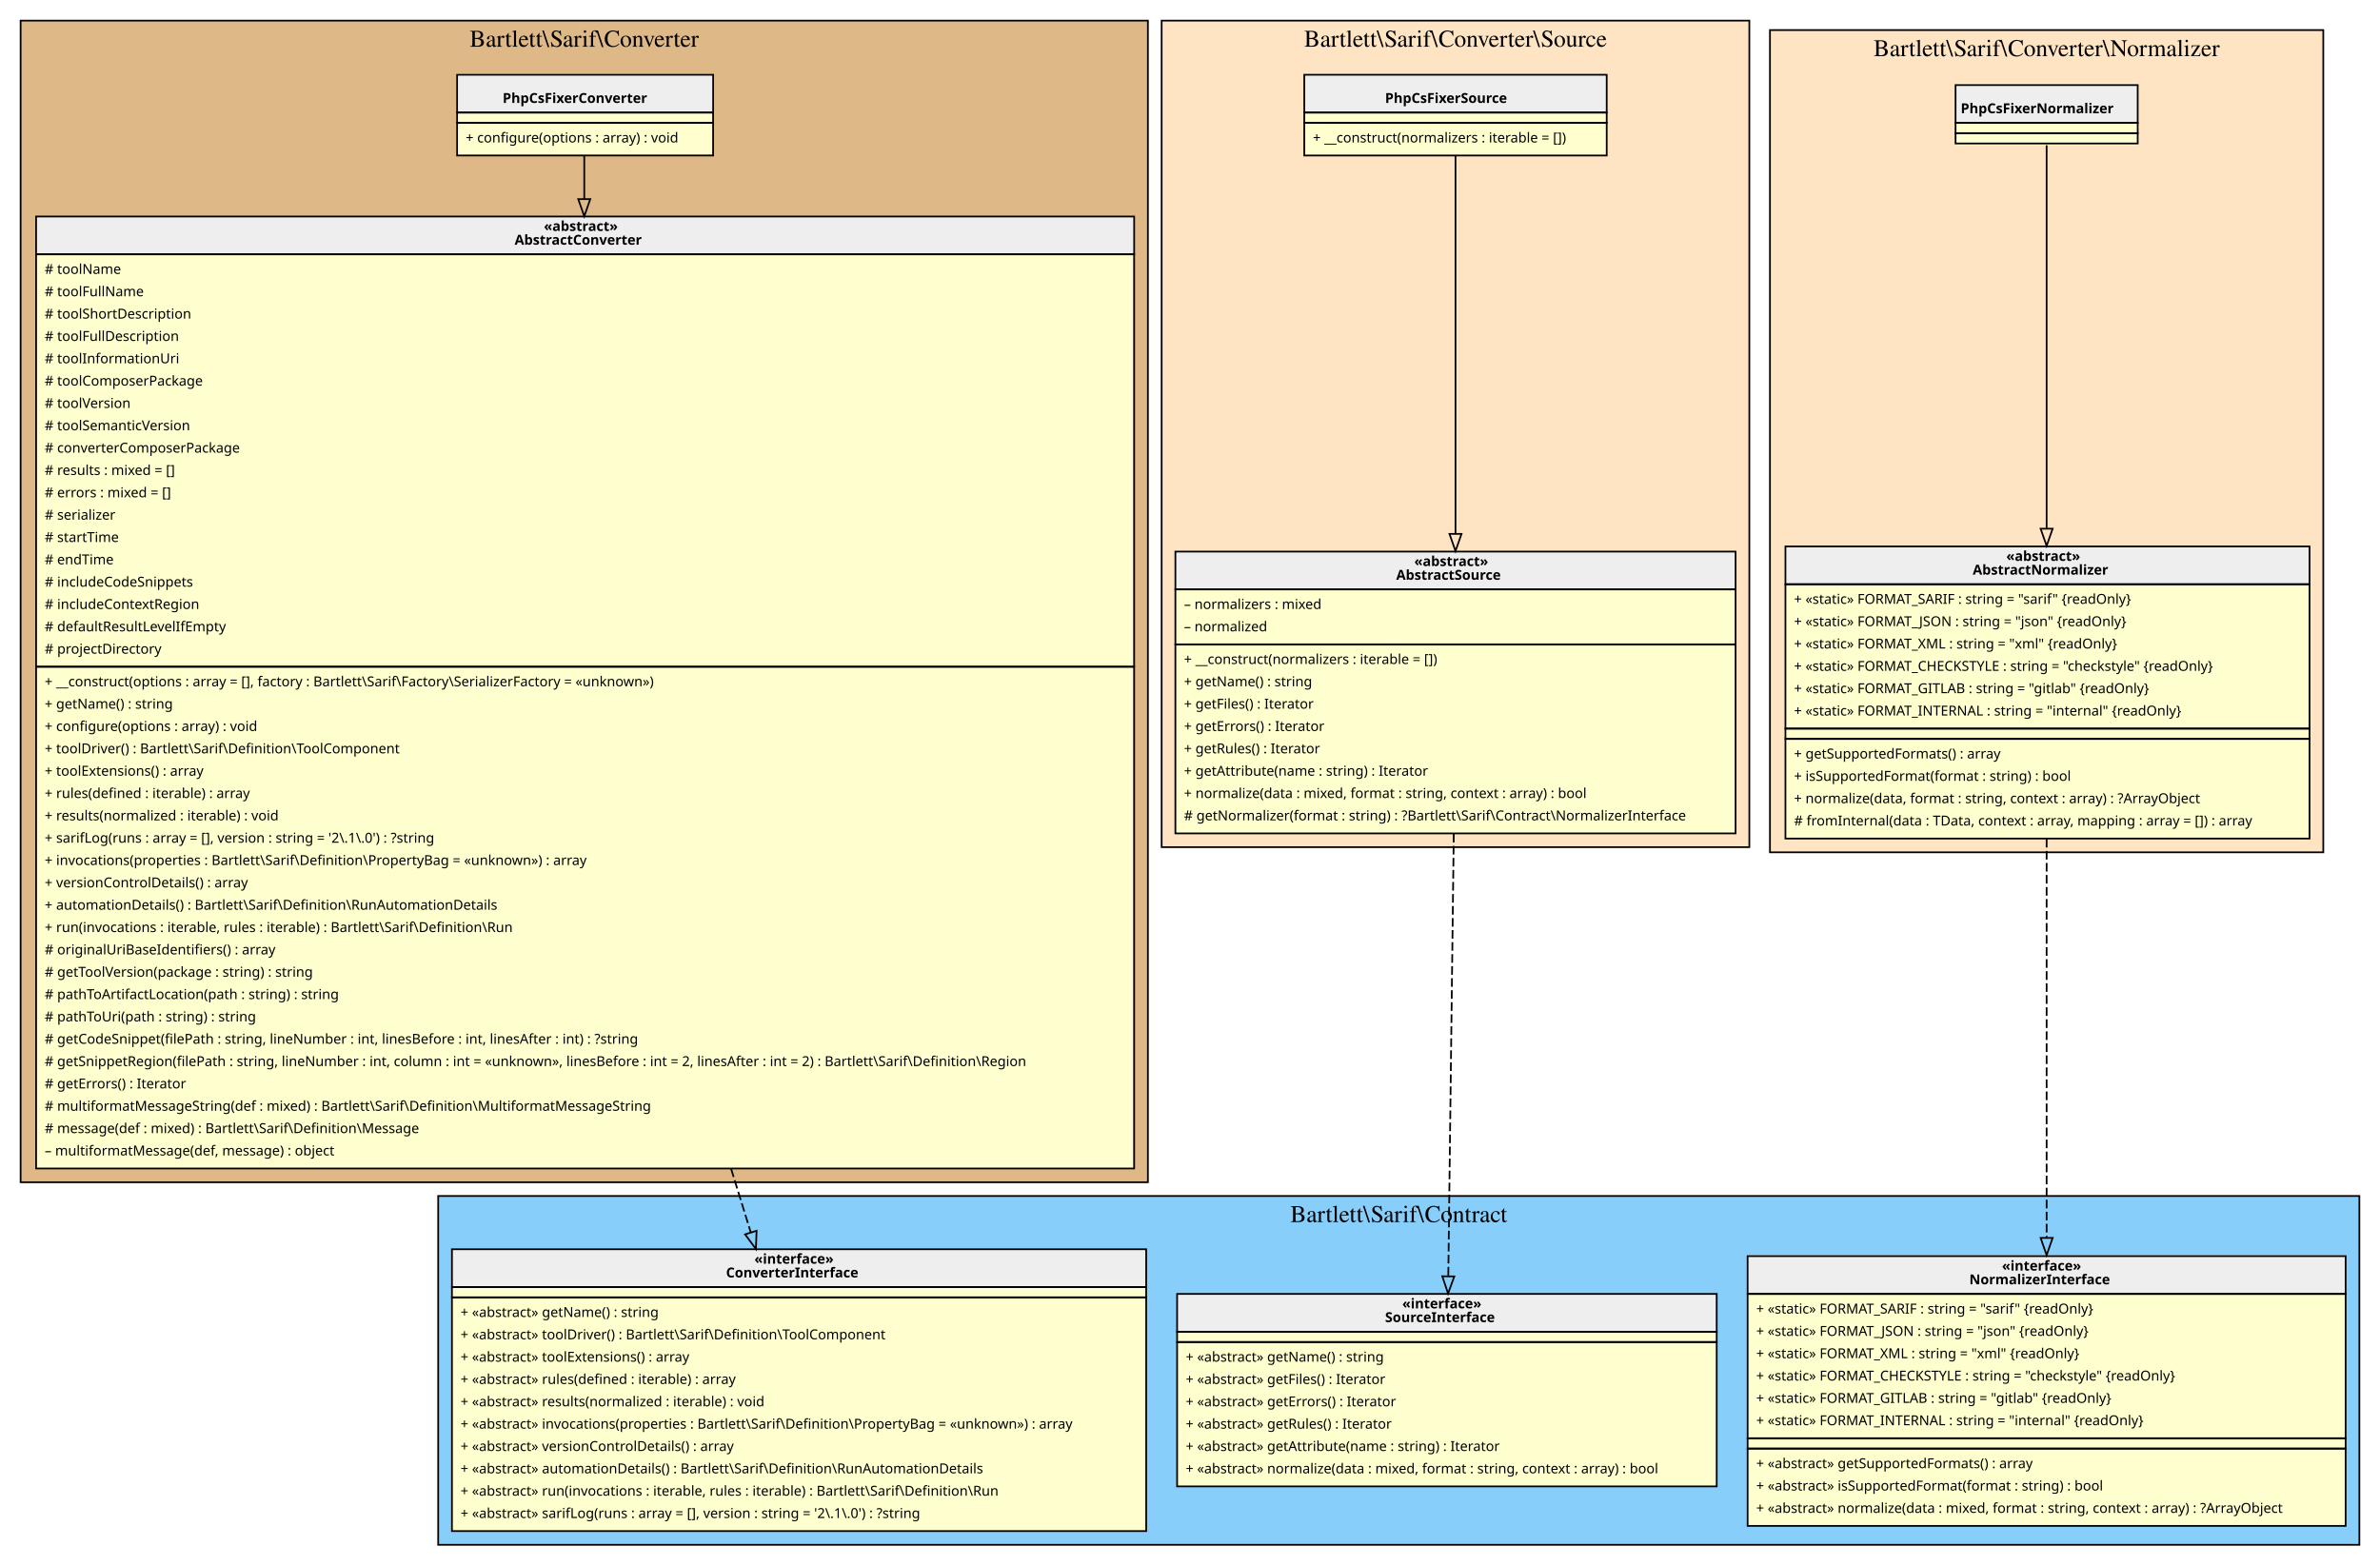
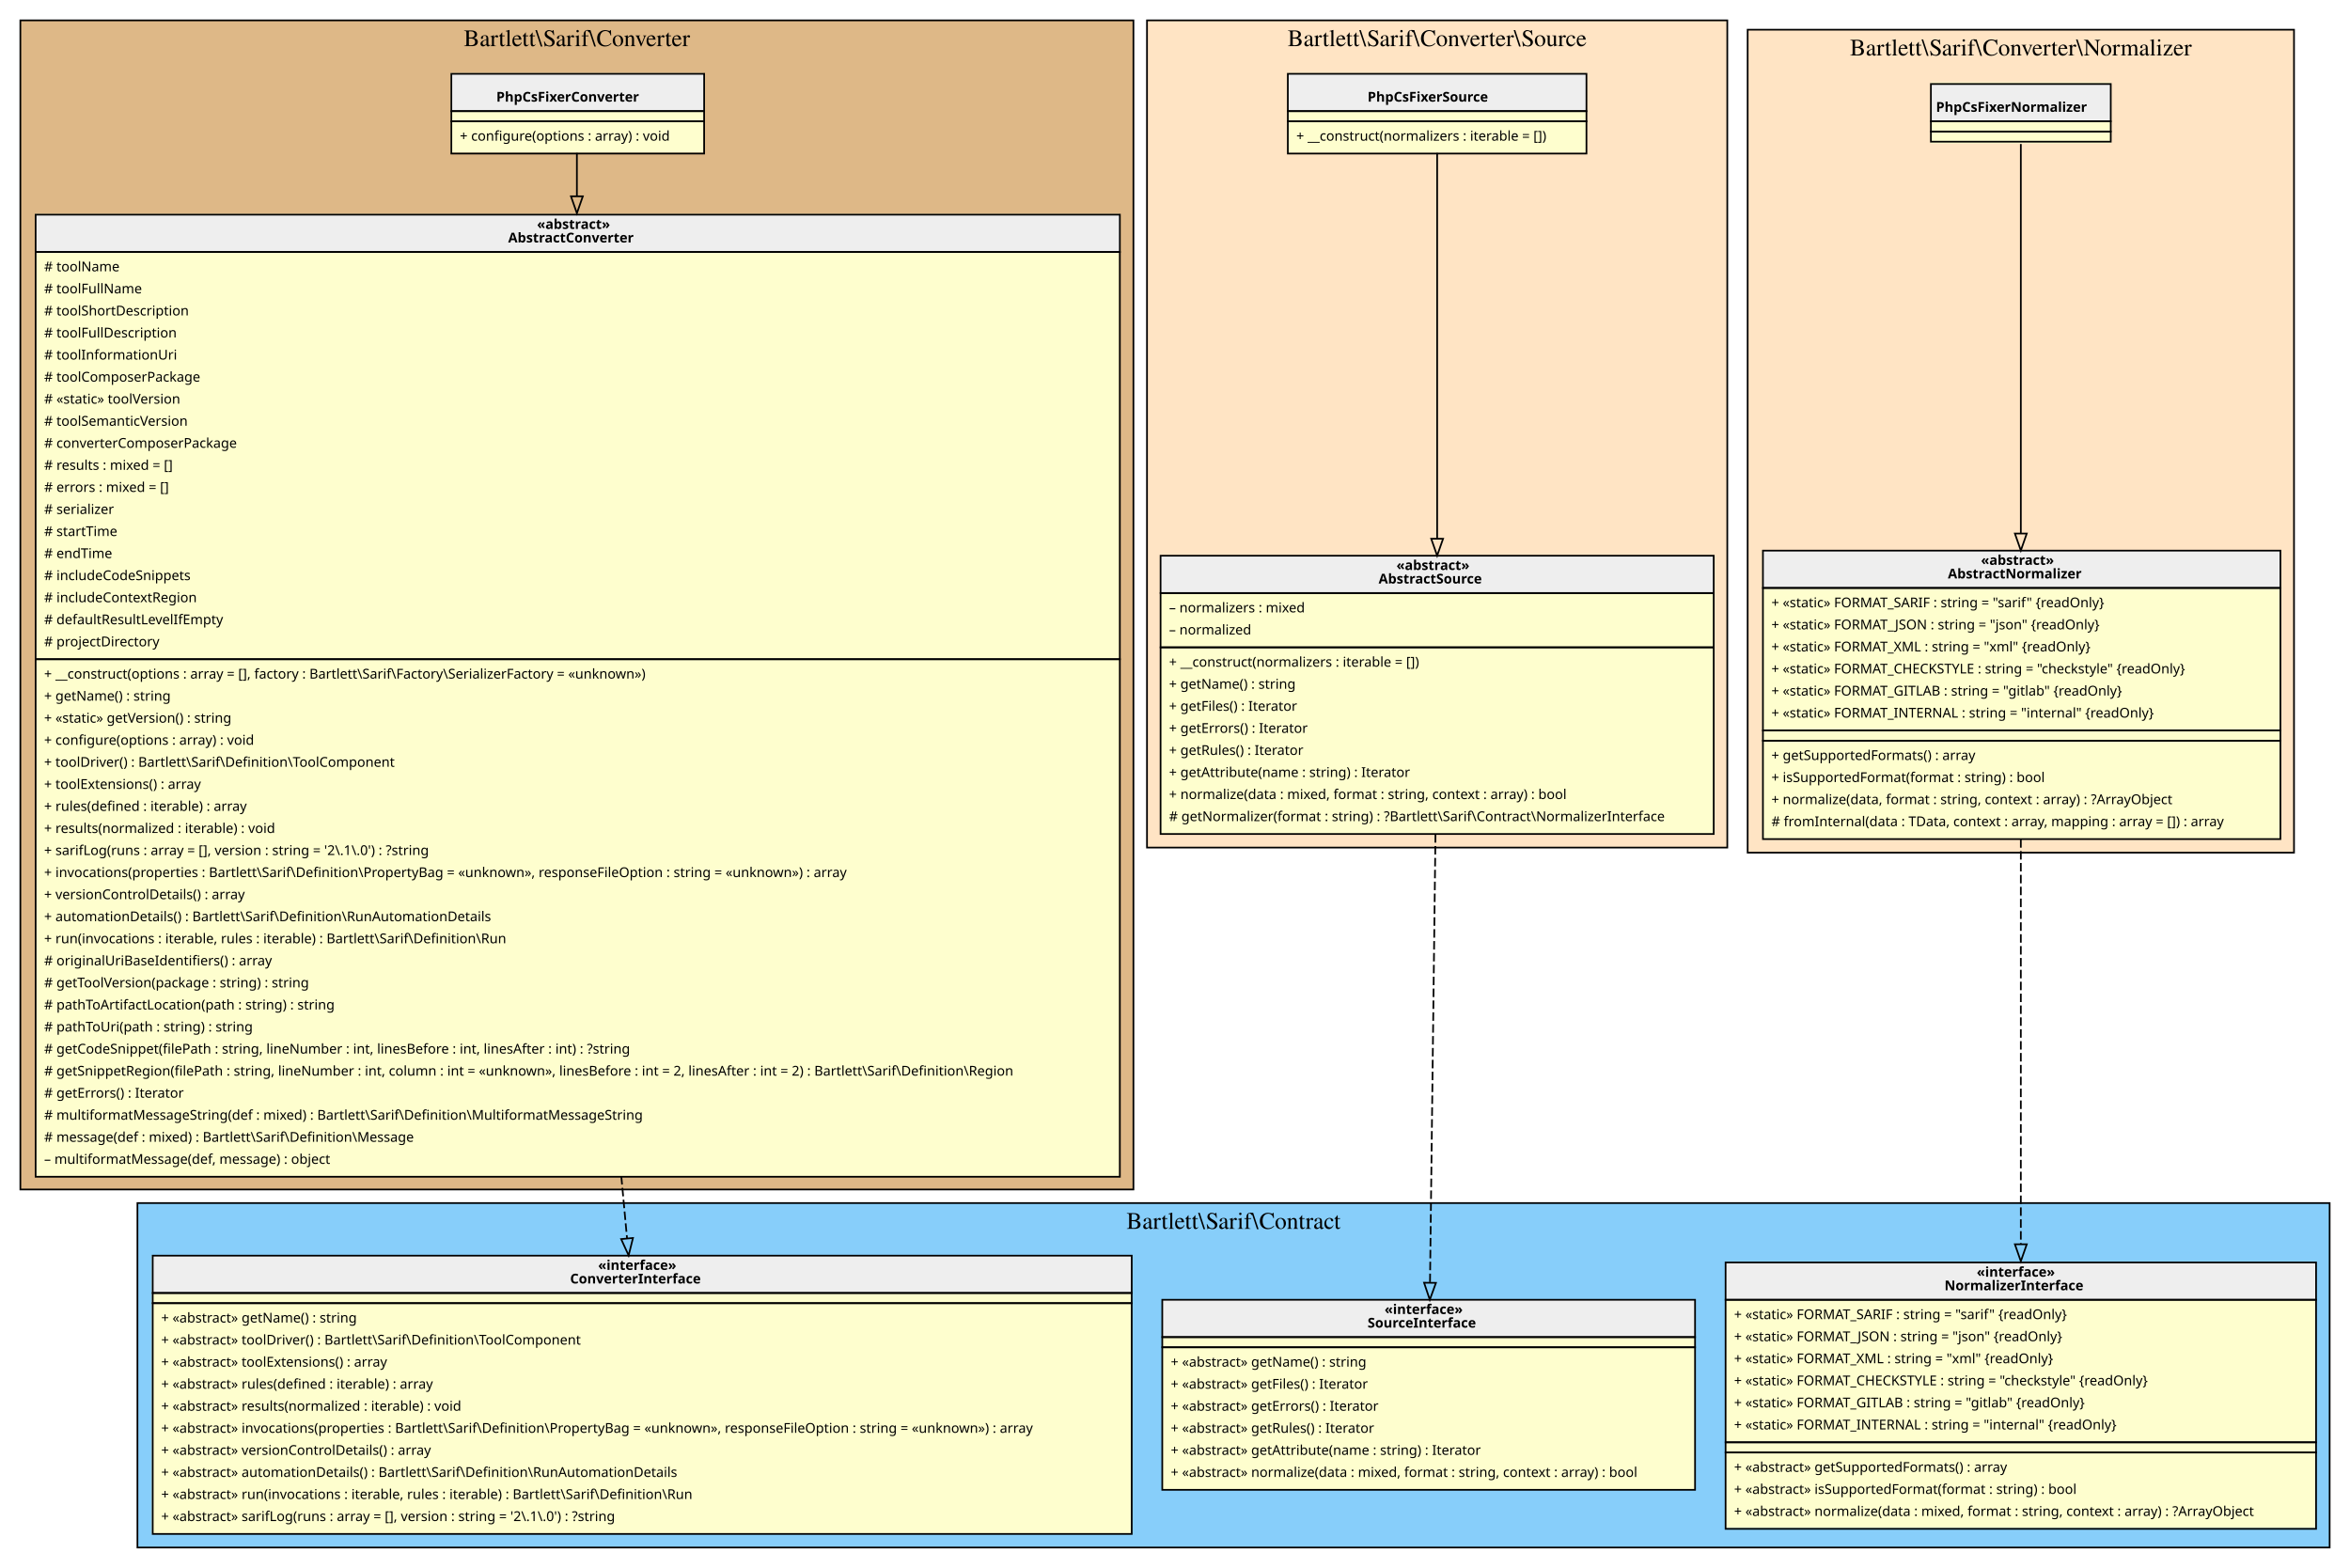
- <svg xmlns="http://www.w3.org/2000/svg" width="1385pt" height="911pt" viewBox="0.00 0.00 1385.00 911.00">
-   <g id="graph0" class="graph" transform="scale(1 1) rotate(0) translate(4 907)">
+ <svg xmlns="http://www.w3.org/2000/svg" width="1385pt" height="924pt" viewBox="0.00 0.00 1385.00 924.00">
+   <g id="graph0" class="graph" transform="scale(1 1) rotate(0) translate(4 920)">
    <g id="clust1" class="cluster">
-       <polygon fill="BurlyWood" stroke="black" points="8,-219 8,-895 664,-895 664,-219 8,-219" />
-       <text text-anchor="middle" x="336" y="-879.8" font-family="Times,serif" font-size="14.00">Bartlett\Sarif\Converter</text>
+       <polygon fill="BurlyWood" stroke="black" points="8,-219 8,-908 664,-908 664,-219 8,-219" />
+       <text text-anchor="middle" x="336" y="-892.8" font-family="Times,serif" font-size="14.00">Bartlett\Sarif\Converter</text>
    </g>
    <g id="clust2" class="cluster">
-       <polygon fill="LightSkyBlue" stroke="black" points="251,-8 251,-211 1369,-211 1369,-8 251,-8" />
-       <text text-anchor="middle" x="810" y="-195.8" font-family="Times,serif" font-size="14.00">Bartlett\Sarif\Contract</text>
+       <polygon fill="LightSkyBlue" stroke="black" points="77,-8 77,-211 1369,-211 1369,-8 77,-8" />
+       <text text-anchor="middle" x="723" y="-195.8" font-family="Times,serif" font-size="14.00">Bartlett\Sarif\Contract</text>
    </g>
    <g id="clust3" class="cluster">
-       <polygon fill="Bisque" stroke="black" points="672,-414 672,-895 1014,-895 1014,-414 672,-414" />
-       <text text-anchor="middle" x="843" y="-879.8" font-family="Times,serif" font-size="14.00">Bartlett\Sarif\Converter\Source</text>
+       <polygon fill="Bisque" stroke="black" points="672,-420.5 672,-908 1014,-908 1014,-420.5 672,-420.5" />
+       <text text-anchor="middle" x="843" y="-892.8" font-family="Times,serif" font-size="14.00">Bartlett\Sarif\Converter\Source</text>
    </g>
    <g id="clust4" class="cluster">
-       <polygon fill="Bisque" stroke="black" points="1026,-411 1026,-889.5 1348,-889.5 1348,-411 1026,-411" />
-       <text text-anchor="middle" x="1187" y="-874.3" font-family="Times,serif" font-size="14.00">Bartlett\Sarif\Converter\Normalizer</text>
+       <polygon fill="Bisque" stroke="black" points="1026,-417.5 1026,-902.5 1348,-902.5 1348,-417.5 1026,-417.5" />
+       <text text-anchor="middle" x="1187" y="-887.3" font-family="Times,serif" font-size="14.00">Bartlett\Sarif\Converter\Normalizer</text>
    </g>
    <g id="node1" class="node">
-       <polygon fill="#fefece" stroke="transparent" points="410.5,-864 261.5,-864 261.5,-817 410.5,-817 410.5,-864" />
-       <polygon fill="#eeeeee" stroke="transparent" points="262,-841.5 262,-863.5 411,-863.5 411,-841.5 262,-841.5" />
-       <polygon fill="none" stroke="black" points="262,-841.5 262,-863.5 411,-863.5 411,-841.5 262,-841.5" />
-       <text text-anchor="start" x="288.5" y="-847.1" font-family="Verdana" font-weight="bold" font-size="8.00">PhpCsFixerConverter</text>
-       <polygon fill="none" stroke="black" points="262,-835.5 262,-841.5 411,-841.5 411,-835.5 262,-835.5" />
-       <polygon fill="none" stroke="black" points="262,-816.5 262,-835.5 411,-835.5 411,-816.5 262,-816.5" />
-       <text text-anchor="start" x="267" y="-824.1" font-family="Verdana" font-size="8.00">+ configure(options : array) : void</text>
+       <polygon fill="#fefece" stroke="transparent" points="410.5,-877 261.5,-877 261.5,-830 410.5,-830 410.5,-877" />
+       <polygon fill="#eeeeee" stroke="transparent" points="262,-854.5 262,-876.5 411,-876.5 411,-854.5 262,-854.5" />
+       <polygon fill="none" stroke="black" points="262,-854.5 262,-876.5 411,-876.5 411,-854.5 262,-854.5" />
+       <text text-anchor="start" x="288.5" y="-860.1" font-family="Verdana" font-weight="bold" font-size="8.00">PhpCsFixerConverter</text>
+       <polygon fill="none" stroke="black" points="262,-848.5 262,-854.5 411,-854.5 411,-848.5 262,-848.5" />
+       <polygon fill="none" stroke="black" points="262,-829.5 262,-848.5 411,-848.5 411,-829.5 262,-829.5" />
+       <text text-anchor="start" x="267" y="-837.1" font-family="Verdana" font-size="8.00">+ configure(options : array) : void</text>
    </g>
    <g id="node2" class="node">
-       <polygon fill="#fefece" stroke="transparent" points="655.5,-781 16.5,-781 16.5,-227 655.5,-227 655.5,-781" />
-       <polygon fill="#eeeeee" stroke="transparent" points="17,-759 17,-781 656,-781 656,-759 17,-759" />
-       <polygon fill="none" stroke="black" points="17,-759 17,-781 656,-781 656,-759 17,-759" />
-       <text text-anchor="start" x="312.5" y="-772.6" font-family="Verdana" font-weight="bold" font-size="8.00">«abstract»</text>
-       <text text-anchor="start" x="295.5" y="-764.6" font-family="Verdana" font-weight="bold" font-size="8.00">AbstractConverter</text>
-       <polygon fill="none" stroke="black" points="17,-519 17,-759 656,-759 656,-519 17,-519" />
-       <text text-anchor="start" x="22" y="-747.6" font-family="Verdana" font-size="8.00"># toolName</text>
-       <text text-anchor="start" x="22" y="-734.6" font-family="Verdana" font-size="8.00"># toolFullName</text>
-       <text text-anchor="start" x="22" y="-721.6" font-family="Verdana" font-size="8.00"># toolShortDescription</text>
-       <text text-anchor="start" x="22" y="-708.6" font-family="Verdana" font-size="8.00"># toolFullDescription</text>
-       <text text-anchor="start" x="22" y="-695.6" font-family="Verdana" font-size="8.00"># toolInformationUri</text>
-       <text text-anchor="start" x="22" y="-682.6" font-family="Verdana" font-size="8.00"># toolComposerPackage</text>
-       <text text-anchor="start" x="22" y="-669.6" font-family="Verdana" font-size="8.00"># toolVersion</text>
-       <text text-anchor="start" x="22" y="-656.6" font-family="Verdana" font-size="8.00"># toolSemanticVersion</text>
-       <text text-anchor="start" x="22" y="-643.6" font-family="Verdana" font-size="8.00"># converterComposerPackage</text>
-       <text text-anchor="start" x="22" y="-630.6" font-family="Verdana" font-size="8.00"># results : mixed = []</text>
-       <text text-anchor="start" x="22" y="-617.6" font-family="Verdana" font-size="8.00"># errors : mixed = []</text>
-       <text text-anchor="start" x="22" y="-604.6" font-family="Verdana" font-size="8.00"># serializer</text>
-       <text text-anchor="start" x="22" y="-591.6" font-family="Verdana" font-size="8.00"># startTime</text>
-       <text text-anchor="start" x="22" y="-578.6" font-family="Verdana" font-size="8.00"># endTime</text>
-       <text text-anchor="start" x="22" y="-565.6" font-family="Verdana" font-size="8.00"># includeCodeSnippets</text>
-       <text text-anchor="start" x="22" y="-552.6" font-family="Verdana" font-size="8.00"># includeContextRegion</text>
-       <text text-anchor="start" x="22" y="-539.6" font-family="Verdana" font-size="8.00"># defaultResultLevelIfEmpty</text>
-       <text text-anchor="start" x="22" y="-526.6" font-family="Verdana" font-size="8.00"># projectDirectory</text>
-       <polygon fill="none" stroke="black" points="17,-227 17,-519 656,-519 656,-227 17,-227" />
-       <text text-anchor="start" x="22" y="-507.6" font-family="Verdana" font-size="8.00">+ __construct(options : array = [], factory : Bartlett\Sarif\Factory\SerializerFactory = «unknown»)</text>
-       <text text-anchor="start" x="22" y="-494.6" font-family="Verdana" font-size="8.00">+ getName() : string</text>
-       <text text-anchor="start" x="22" y="-481.6" font-family="Verdana" font-size="8.00">+ configure(options : array) : void</text>
-       <text text-anchor="start" x="22" y="-468.6" font-family="Verdana" font-size="8.00">+ toolDriver() : Bartlett\Sarif\Definition\ToolComponent</text>
-       <text text-anchor="start" x="22" y="-455.6" font-family="Verdana" font-size="8.00">+ toolExtensions() : array</text>
-       <text text-anchor="start" x="22" y="-442.6" font-family="Verdana" font-size="8.00">+ rules(defined : iterable) : array</text>
-       <text text-anchor="start" x="22" y="-429.6" font-family="Verdana" font-size="8.00">+ results(normalized : iterable) : void</text>
-       <text text-anchor="start" x="22" y="-416.6" font-family="Verdana" font-size="8.00">+ sarifLog(runs : array = [], version : string = '2\.1\.0') : ?string</text>
-       <text text-anchor="start" x="22" y="-403.6" font-family="Verdana" font-size="8.00">+ invocations(properties : Bartlett\Sarif\Definition\PropertyBag = «unknown») : array</text>
-       <text text-anchor="start" x="22" y="-390.6" font-family="Verdana" font-size="8.00">+ versionControlDetails() : array</text>
-       <text text-anchor="start" x="22" y="-377.6" font-family="Verdana" font-size="8.00">+ automationDetails() : Bartlett\Sarif\Definition\RunAutomationDetails</text>
-       <text text-anchor="start" x="22" y="-364.6" font-family="Verdana" font-size="8.00">+ run(invocations : iterable, rules : iterable) : Bartlett\Sarif\Definition\Run</text>
-       <text text-anchor="start" x="22" y="-351.6" font-family="Verdana" font-size="8.00"># originalUriBaseIdentifiers() : array</text>
-       <text text-anchor="start" x="22" y="-338.6" font-family="Verdana" font-size="8.00"># getToolVersion(package : string) : string</text>
-       <text text-anchor="start" x="22" y="-325.6" font-family="Verdana" font-size="8.00"># pathToArtifactLocation(path : string) : string</text>
-       <text text-anchor="start" x="22" y="-312.6" font-family="Verdana" font-size="8.00"># pathToUri(path : string) : string</text>
-       <text text-anchor="start" x="22" y="-299.6" font-family="Verdana" font-size="8.00"># getCodeSnippet(filePath : string, lineNumber : int, linesBefore : int, linesAfter : int) : ?string</text>
-       <text text-anchor="start" x="22" y="-286.6" font-family="Verdana" font-size="8.00"># getSnippetRegion(filePath : string, lineNumber : int, column : int = «unknown», linesBefore : int = 2, linesAfter : int = 2) : Bartlett\Sarif\Definition\Region</text>
-       <text text-anchor="start" x="22" y="-273.6" font-family="Verdana" font-size="8.00"># getErrors() : Iterator</text>
-       <text text-anchor="start" x="22" y="-260.6" font-family="Verdana" font-size="8.00"># multiformatMessageString(def : mixed) : Bartlett\Sarif\Definition\MultiformatMessageString</text>
-       <text text-anchor="start" x="22" y="-247.6" font-family="Verdana" font-size="8.00"># message(def : mixed) : Bartlett\Sarif\Definition\Message</text>
-       <text text-anchor="start" x="22" y="-234.6" font-family="Verdana" font-size="8.00">– multiformatMessage(def, message) : object</text>
+       <polygon fill="#fefece" stroke="transparent" points="655.5,-794 16.5,-794 16.5,-227 655.5,-227 655.5,-794" />
+       <polygon fill="#eeeeee" stroke="transparent" points="17,-771.5 17,-793.5 656,-793.5 656,-771.5 17,-771.5" />
+       <polygon fill="none" stroke="black" points="17,-771.5 17,-793.5 656,-793.5 656,-771.5 17,-771.5" />
+       <text text-anchor="start" x="312.5" y="-785.1" font-family="Verdana" font-weight="bold" font-size="8.00">«abstract»</text>
+       <text text-anchor="start" x="295.5" y="-777.1" font-family="Verdana" font-weight="bold" font-size="8.00">AbstractConverter</text>
+       <polygon fill="none" stroke="black" points="17,-531.5 17,-771.5 656,-771.5 656,-531.5 17,-531.5" />
+       <text text-anchor="start" x="22" y="-760.1" font-family="Verdana" font-size="8.00"># toolName</text>
+       <text text-anchor="start" x="22" y="-747.1" font-family="Verdana" font-size="8.00"># toolFullName</text>
+       <text text-anchor="start" x="22" y="-734.1" font-family="Verdana" font-size="8.00"># toolShortDescription</text>
+       <text text-anchor="start" x="22" y="-721.1" font-family="Verdana" font-size="8.00"># toolFullDescription</text>
+       <text text-anchor="start" x="22" y="-708.1" font-family="Verdana" font-size="8.00"># toolInformationUri</text>
+       <text text-anchor="start" x="22" y="-695.1" font-family="Verdana" font-size="8.00"># toolComposerPackage</text>
+       <text text-anchor="start" x="22" y="-682.1" font-family="Verdana" font-size="8.00"># «static» toolVersion</text>
+       <text text-anchor="start" x="22" y="-669.1" font-family="Verdana" font-size="8.00"># toolSemanticVersion</text>
+       <text text-anchor="start" x="22" y="-656.1" font-family="Verdana" font-size="8.00"># converterComposerPackage</text>
+       <text text-anchor="start" x="22" y="-643.1" font-family="Verdana" font-size="8.00"># results : mixed = []</text>
+       <text text-anchor="start" x="22" y="-630.1" font-family="Verdana" font-size="8.00"># errors : mixed = []</text>
+       <text text-anchor="start" x="22" y="-617.1" font-family="Verdana" font-size="8.00"># serializer</text>
+       <text text-anchor="start" x="22" y="-604.1" font-family="Verdana" font-size="8.00"># startTime</text>
+       <text text-anchor="start" x="22" y="-591.1" font-family="Verdana" font-size="8.00"># endTime</text>
+       <text text-anchor="start" x="22" y="-578.1" font-family="Verdana" font-size="8.00"># includeCodeSnippets</text>
+       <text text-anchor="start" x="22" y="-565.1" font-family="Verdana" font-size="8.00"># includeContextRegion</text>
+       <text text-anchor="start" x="22" y="-552.1" font-family="Verdana" font-size="8.00"># defaultResultLevelIfEmpty</text>
+       <text text-anchor="start" x="22" y="-539.1" font-family="Verdana" font-size="8.00"># projectDirectory</text>
+       <polygon fill="none" stroke="black" points="17,-226.5 17,-531.5 656,-531.5 656,-226.5 17,-226.5" />
+       <text text-anchor="start" x="22" y="-520.1" font-family="Verdana" font-size="8.00">+ __construct(options : array = [], factory : Bartlett\Sarif\Factory\SerializerFactory = «unknown»)</text>
+       <text text-anchor="start" x="22" y="-507.1" font-family="Verdana" font-size="8.00">+ getName() : string</text>
+       <text text-anchor="start" x="22" y="-494.1" font-family="Verdana" font-size="8.00">+ «static» getVersion() : string</text>
+       <text text-anchor="start" x="22" y="-481.1" font-family="Verdana" font-size="8.00">+ configure(options : array) : void</text>
+       <text text-anchor="start" x="22" y="-468.1" font-family="Verdana" font-size="8.00">+ toolDriver() : Bartlett\Sarif\Definition\ToolComponent</text>
+       <text text-anchor="start" x="22" y="-455.1" font-family="Verdana" font-size="8.00">+ toolExtensions() : array</text>
+       <text text-anchor="start" x="22" y="-442.1" font-family="Verdana" font-size="8.00">+ rules(defined : iterable) : array</text>
+       <text text-anchor="start" x="22" y="-429.1" font-family="Verdana" font-size="8.00">+ results(normalized : iterable) : void</text>
+       <text text-anchor="start" x="22" y="-416.1" font-family="Verdana" font-size="8.00">+ sarifLog(runs : array = [], version : string = '2\.1\.0') : ?string</text>
+       <text text-anchor="start" x="22" y="-403.1" font-family="Verdana" font-size="8.00">+ invocations(properties : Bartlett\Sarif\Definition\PropertyBag = «unknown», responseFileOption : string = «unknown») : array</text>
+       <text text-anchor="start" x="22" y="-390.1" font-family="Verdana" font-size="8.00">+ versionControlDetails() : array</text>
+       <text text-anchor="start" x="22" y="-377.1" font-family="Verdana" font-size="8.00">+ automationDetails() : Bartlett\Sarif\Definition\RunAutomationDetails</text>
+       <text text-anchor="start" x="22" y="-364.1" font-family="Verdana" font-size="8.00">+ run(invocations : iterable, rules : iterable) : Bartlett\Sarif\Definition\Run</text>
+       <text text-anchor="start" x="22" y="-351.1" font-family="Verdana" font-size="8.00"># originalUriBaseIdentifiers() : array</text>
+       <text text-anchor="start" x="22" y="-338.1" font-family="Verdana" font-size="8.00"># getToolVersion(package : string) : string</text>
+       <text text-anchor="start" x="22" y="-325.1" font-family="Verdana" font-size="8.00"># pathToArtifactLocation(path : string) : string</text>
+       <text text-anchor="start" x="22" y="-312.1" font-family="Verdana" font-size="8.00"># pathToUri(path : string) : string</text>
+       <text text-anchor="start" x="22" y="-299.1" font-family="Verdana" font-size="8.00"># getCodeSnippet(filePath : string, lineNumber : int, linesBefore : int, linesAfter : int) : ?string</text>
+       <text text-anchor="start" x="22" y="-286.1" font-family="Verdana" font-size="8.00"># getSnippetRegion(filePath : string, lineNumber : int, column : int = «unknown», linesBefore : int = 2, linesAfter : int = 2) : Bartlett\Sarif\Definition\Region</text>
+       <text text-anchor="start" x="22" y="-273.1" font-family="Verdana" font-size="8.00"># getErrors() : Iterator</text>
+       <text text-anchor="start" x="22" y="-260.1" font-family="Verdana" font-size="8.00"># multiformatMessageString(def : mixed) : Bartlett\Sarif\Definition\MultiformatMessageString</text>
+       <text text-anchor="start" x="22" y="-247.1" font-family="Verdana" font-size="8.00"># message(def : mixed) : Bartlett\Sarif\Definition\Message</text>
+       <text text-anchor="start" x="22" y="-234.1" font-family="Verdana" font-size="8.00">– multiformatMessage(def, message) : object</text>
    </g>
    <g id="edge2" class="edge">
-       <path fill="none" stroke="black" d="M336,-816.77C336,-809.6 336,-800.97 336,-791.23" />
-       <polygon fill="none" stroke="black" points="339.5,-791.12 336,-781.12 332.5,-791.12 339.5,-791.12" />
+       <path fill="none" stroke="black" d="M336,-829.86C336,-822.72 336,-814.12 336,-804.4" />
+       <polygon fill="none" stroke="black" points="339.5,-804.32 336,-794.32 332.5,-804.32 339.5,-804.32" />
    </g>
    <g id="node3" class="node">
-       <polygon fill="#fefece" stroke="transparent" points="663,-180 259,-180 259,-16 663,-16 663,-180" />
-       <polygon fill="#eeeeee" stroke="transparent" points="259,-158 259,-180 663,-180 663,-158 259,-158" />
-       <polygon fill="none" stroke="black" points="259,-158 259,-180 663,-180 663,-158 259,-158" />
-       <text text-anchor="start" x="435" y="-171.6" font-family="Verdana" font-weight="bold" font-size="8.00">«interface»</text>
-       <text text-anchor="start" x="418.5" y="-163.6" font-family="Verdana" font-weight="bold" font-size="8.00">ConverterInterface</text>
-       <polygon fill="none" stroke="black" points="259,-152 259,-158 663,-158 663,-152 259,-152" />
-       <polygon fill="none" stroke="black" points="259,-16 259,-152 663,-152 663,-16 259,-16" />
-       <text text-anchor="start" x="264" y="-140.6" font-family="Verdana" font-size="8.00">+ «abstract» getName() : string</text>
-       <text text-anchor="start" x="264" y="-127.6" font-family="Verdana" font-size="8.00">+ «abstract» toolDriver() : Bartlett\Sarif\Definition\ToolComponent</text>
-       <text text-anchor="start" x="264" y="-114.6" font-family="Verdana" font-size="8.00">+ «abstract» toolExtensions() : array</text>
-       <text text-anchor="start" x="264" y="-101.6" font-family="Verdana" font-size="8.00">+ «abstract» rules(defined : iterable) : array</text>
-       <text text-anchor="start" x="264" y="-88.6" font-family="Verdana" font-size="8.00">+ «abstract» results(normalized : iterable) : void</text>
-       <text text-anchor="start" x="264" y="-75.6" font-family="Verdana" font-size="8.00">+ «abstract» invocations(properties : Bartlett\Sarif\Definition\PropertyBag = «unknown») : array</text>
-       <text text-anchor="start" x="264" y="-62.6" font-family="Verdana" font-size="8.00">+ «abstract» versionControlDetails() : array</text>
-       <text text-anchor="start" x="264" y="-49.6" font-family="Verdana" font-size="8.00">+ «abstract» automationDetails() : Bartlett\Sarif\Definition\RunAutomationDetails</text>
-       <text text-anchor="start" x="264" y="-36.6" font-family="Verdana" font-size="8.00">+ «abstract» run(invocations : iterable, rules : iterable) : Bartlett\Sarif\Definition\Run</text>
-       <text text-anchor="start" x="264" y="-23.6" font-family="Verdana" font-size="8.00">+ «abstract» sarifLog(runs : array = [], version : string = '2\.1\.0') : ?string</text>
+       <polygon fill="#fefece" stroke="transparent" points="662.5,-180 85.5,-180 85.5,-16 662.5,-16 662.5,-180" />
+       <polygon fill="#eeeeee" stroke="transparent" points="86,-158 86,-180 663,-180 663,-158 86,-158" />
+       <polygon fill="none" stroke="black" points="86,-158 86,-180 663,-180 663,-158 86,-158" />
+       <text text-anchor="start" x="348.5" y="-171.6" font-family="Verdana" font-weight="bold" font-size="8.00">«interface»</text>
+       <text text-anchor="start" x="332" y="-163.6" font-family="Verdana" font-weight="bold" font-size="8.00">ConverterInterface</text>
+       <polygon fill="none" stroke="black" points="86,-152 86,-158 663,-158 663,-152 86,-152" />
+       <polygon fill="none" stroke="black" points="86,-16 86,-152 663,-152 663,-16 86,-16" />
+       <text text-anchor="start" x="91" y="-140.6" font-family="Verdana" font-size="8.00">+ «abstract» getName() : string</text>
+       <text text-anchor="start" x="91" y="-127.6" font-family="Verdana" font-size="8.00">+ «abstract» toolDriver() : Bartlett\Sarif\Definition\ToolComponent</text>
+       <text text-anchor="start" x="91" y="-114.6" font-family="Verdana" font-size="8.00">+ «abstract» toolExtensions() : array</text>
+       <text text-anchor="start" x="91" y="-101.6" font-family="Verdana" font-size="8.00">+ «abstract» rules(defined : iterable) : array</text>
+       <text text-anchor="start" x="91" y="-88.6" font-family="Verdana" font-size="8.00">+ «abstract» results(normalized : iterable) : void</text>
+       <text text-anchor="start" x="91" y="-75.6" font-family="Verdana" font-size="8.00">+ «abstract» invocations(properties : Bartlett\Sarif\Definition\PropertyBag = «unknown», responseFileOption : string = «unknown») : array</text>
+       <text text-anchor="start" x="91" y="-62.6" font-family="Verdana" font-size="8.00">+ «abstract» versionControlDetails() : array</text>
+       <text text-anchor="start" x="91" y="-49.6" font-family="Verdana" font-size="8.00">+ «abstract» automationDetails() : Bartlett\Sarif\Definition\RunAutomationDetails</text>
+       <text text-anchor="start" x="91" y="-36.6" font-family="Verdana" font-size="8.00">+ «abstract» run(invocations : iterable, rules : iterable) : Bartlett\Sarif\Definition\Run</text>
+       <text text-anchor="start" x="91" y="-23.6" font-family="Verdana" font-size="8.00">+ «abstract» sarifLog(runs : array = [], version : string = '2\.1\.0') : ?string</text>
    </g>
    <g id="edge1" class="edge">
-       <path fill="none" stroke="black" stroke-dasharray="5,2" d="M421.45,-226.83C425.44,-213.93 429.28,-201.51 432.9,-189.8" />
-       <polygon fill="none" stroke="black" points="436.28,-190.74 435.89,-180.15 429.59,-188.67 436.28,-190.74" />
+       <path fill="none" stroke="black" stroke-dasharray="5,2" d="M362.16,-226.92C363.34,-214.11 364.49,-201.77 365.56,-190.15" />
+       <polygon fill="none" stroke="black" points="369.05,-190.41 366.49,-180.13 362.08,-189.77 369.05,-190.41" />
    </g>
    <g id="node4" class="node">
      <polygon fill="#fefece" stroke="transparent" points="995,-154 681,-154 681,-42 995,-42 995,-154" />
      <polygon fill="#eeeeee" stroke="transparent" points="681,-132 681,-154 995,-154 995,-132 681,-132" />
      <polygon fill="none" stroke="black" points="681,-132 681,-154 995,-154 995,-132 681,-132" />
      <text text-anchor="start" x="812" y="-145.6" font-family="Verdana" font-weight="bold" font-size="8.00">«interface»</text>
      <text text-anchor="start" x="802" y="-137.6" font-family="Verdana" font-weight="bold" font-size="8.00">SourceInterface</text>
      <polygon fill="none" stroke="black" points="681,-126 681,-132 995,-132 995,-126 681,-126" />
      <polygon fill="none" stroke="black" points="681,-42 681,-126 995,-126 995,-42 681,-42" />
      <text text-anchor="start" x="686" y="-114.6" font-family="Verdana" font-size="8.00">+ «abstract» getName() : string</text>
      <text text-anchor="start" x="686" y="-101.6" font-family="Verdana" font-size="8.00">+ «abstract» getFiles() : Iterator</text>
      <text text-anchor="start" x="686" y="-88.6" font-family="Verdana" font-size="8.00">+ «abstract» getErrors() : Iterator</text>
      <text text-anchor="start" x="686" y="-75.6" font-family="Verdana" font-size="8.00">+ «abstract» getRules() : Iterator</text>
      <text text-anchor="start" x="686" y="-62.6" font-family="Verdana" font-size="8.00">+ «abstract» getAttribute(name : string) : Iterator</text>
      <text text-anchor="start" x="686" y="-49.6" font-family="Verdana" font-size="8.00">+ «abstract» normalize(data : mixed, format : string, context : array) : bool</text>
    </g>
    <g id="node5" class="node">
      <polygon fill="#fefece" stroke="transparent" points="1361,-176.5 1013,-176.5 1013,-19.5 1361,-19.5 1361,-176.5" />
      <polygon fill="#eeeeee" stroke="transparent" points="1013,-154 1013,-176 1361,-176 1361,-154 1013,-154" />
      <polygon fill="none" stroke="black" points="1013,-154 1013,-176 1361,-176 1361,-154 1013,-154" />
      <text text-anchor="start" x="1161" y="-167.6" font-family="Verdana" font-weight="bold" font-size="8.00">«interface»</text>
      <text text-anchor="start" x="1142" y="-159.6" font-family="Verdana" font-weight="bold" font-size="8.00">NormalizerInterface</text>
      <polygon fill="none" stroke="black" points="1013,-70 1013,-154 1361,-154 1361,-70 1013,-70" />
      <text text-anchor="start" x="1018" y="-142.6" font-family="Verdana" font-size="8.00">+ «static» FORMAT_SARIF : string = "sarif" {readOnly}</text>
      <text text-anchor="start" x="1018" y="-129.6" font-family="Verdana" font-size="8.00">+ «static» FORMAT_JSON : string = "json" {readOnly}</text>
      <text text-anchor="start" x="1018" y="-116.6" font-family="Verdana" font-size="8.00">+ «static» FORMAT_XML : string = "xml" {readOnly}</text>
      <text text-anchor="start" x="1018" y="-103.6" font-family="Verdana" font-size="8.00">+ «static» FORMAT_CHECKSTYLE : string = "checkstyle" {readOnly}</text>
      <text text-anchor="start" x="1018" y="-90.6" font-family="Verdana" font-size="8.00">+ «static» FORMAT_GITLAB : string = "gitlab" {readOnly}</text>
      <text text-anchor="start" x="1018" y="-77.6" font-family="Verdana" font-size="8.00">+ «static» FORMAT_INTERNAL : string = "internal" {readOnly}</text>
      <polygon fill="none" stroke="black" points="1013,-64 1013,-70 1361,-70 1361,-64 1013,-64" />
      <polygon fill="none" stroke="black" points="1013,-19 1013,-64 1361,-64 1361,-19 1013,-19" />
      <text text-anchor="start" x="1018" y="-52.6" font-family="Verdana" font-size="8.00">+ «abstract» getSupportedFormats() : array</text>
      <text text-anchor="start" x="1018" y="-39.6" font-family="Verdana" font-size="8.00">+ «abstract» isSupportedFormat(format : string) : bool</text>
      <text text-anchor="start" x="1018" y="-26.6" font-family="Verdana" font-size="8.00">+ «abstract» normalize(data : mixed, format : string, context : array) : ?ArrayObject</text>
    </g>
    <g id="node6" class="node">
-       <polygon fill="#fefece" stroke="transparent" points="931,-864 755,-864 755,-817 931,-817 931,-864" />
-       <polygon fill="#eeeeee" stroke="transparent" points="755,-841.5 755,-863.5 931,-863.5 931,-841.5 755,-841.5" />
-       <polygon fill="none" stroke="black" points="755,-841.5 755,-863.5 931,-863.5 931,-841.5 755,-841.5" />
-       <text text-anchor="start" x="802" y="-847.1" font-family="Verdana" font-weight="bold" font-size="8.00">PhpCsFixerSource</text>
-       <polygon fill="none" stroke="black" points="755,-835.5 755,-841.5 931,-841.5 931,-835.5 755,-835.5" />
-       <polygon fill="none" stroke="black" points="755,-816.5 755,-835.5 931,-835.5 931,-816.5 755,-816.5" />
-       <text text-anchor="start" x="760" y="-824.1" font-family="Verdana" font-size="8.00">+ __construct(normalizers : iterable = [])</text>
+       <polygon fill="#fefece" stroke="transparent" points="931,-877 755,-877 755,-830 931,-830 931,-877" />
+       <polygon fill="#eeeeee" stroke="transparent" points="755,-854.5 755,-876.5 931,-876.5 931,-854.5 755,-854.5" />
+       <polygon fill="none" stroke="black" points="755,-854.5 755,-876.5 931,-876.5 931,-854.5 755,-854.5" />
+       <text text-anchor="start" x="802" y="-860.1" font-family="Verdana" font-weight="bold" font-size="8.00">PhpCsFixerSource</text>
+       <polygon fill="none" stroke="black" points="755,-848.5 755,-854.5 931,-854.5 931,-848.5 755,-848.5" />
+       <polygon fill="none" stroke="black" points="755,-829.5 755,-848.5 931,-848.5 931,-829.5 755,-829.5" />
+       <text text-anchor="start" x="760" y="-837.1" font-family="Verdana" font-size="8.00">+ __construct(normalizers : iterable = [])</text>
    </g>
    <g id="node7" class="node">
-       <polygon fill="#fefece" stroke="transparent" points="1006,-586 680,-586 680,-422 1006,-422 1006,-586" />
-       <polygon fill="#eeeeee" stroke="transparent" points="680,-564 680,-586 1006,-586 1006,-564 680,-564" />
-       <polygon fill="none" stroke="black" points="680,-564 680,-586 1006,-586 1006,-564 680,-564" />
-       <text text-anchor="start" x="819" y="-577.6" font-family="Verdana" font-weight="bold" font-size="8.00">«abstract»</text>
-       <text text-anchor="start" x="808.5" y="-569.6" font-family="Verdana" font-weight="bold" font-size="8.00">AbstractSource</text>
-       <polygon fill="none" stroke="black" points="680,-532 680,-564 1006,-564 1006,-532 680,-532" />
-       <text text-anchor="start" x="685" y="-552.6" font-family="Verdana" font-size="8.00">– normalizers : mixed</text>
-       <text text-anchor="start" x="685" y="-539.6" font-family="Verdana" font-size="8.00">– normalized</text>
-       <polygon fill="none" stroke="black" points="680,-422 680,-532 1006,-532 1006,-422 680,-422" />
-       <text text-anchor="start" x="685" y="-520.6" font-family="Verdana" font-size="8.00">+ __construct(normalizers : iterable = [])</text>
-       <text text-anchor="start" x="685" y="-507.6" font-family="Verdana" font-size="8.00">+ getName() : string</text>
-       <text text-anchor="start" x="685" y="-494.6" font-family="Verdana" font-size="8.00">+ getFiles() : Iterator</text>
-       <text text-anchor="start" x="685" y="-481.6" font-family="Verdana" font-size="8.00">+ getErrors() : Iterator</text>
-       <text text-anchor="start" x="685" y="-468.6" font-family="Verdana" font-size="8.00">+ getRules() : Iterator</text>
-       <text text-anchor="start" x="685" y="-455.6" font-family="Verdana" font-size="8.00">+ getAttribute(name : string) : Iterator</text>
-       <text text-anchor="start" x="685" y="-442.6" font-family="Verdana" font-size="8.00">+ normalize(data : mixed, format : string, context : array) : bool</text>
-       <text text-anchor="start" x="685" y="-429.6" font-family="Verdana" font-size="8.00"># getNormalizer(format : string) : ?Bartlett\Sarif\Contract\NormalizerInterface</text>
+       <polygon fill="#fefece" stroke="transparent" points="1006,-592.5 680,-592.5 680,-428.5 1006,-428.5 1006,-592.5" />
+       <polygon fill="#eeeeee" stroke="transparent" points="680,-570.5 680,-592.5 1006,-592.5 1006,-570.5 680,-570.5" />
+       <polygon fill="none" stroke="black" points="680,-570.5 680,-592.5 1006,-592.5 1006,-570.5 680,-570.5" />
+       <text text-anchor="start" x="819" y="-584.1" font-family="Verdana" font-weight="bold" font-size="8.00">«abstract»</text>
+       <text text-anchor="start" x="808.5" y="-576.1" font-family="Verdana" font-weight="bold" font-size="8.00">AbstractSource</text>
+       <polygon fill="none" stroke="black" points="680,-538.5 680,-570.5 1006,-570.5 1006,-538.5 680,-538.5" />
+       <text text-anchor="start" x="685" y="-559.1" font-family="Verdana" font-size="8.00">– normalizers : mixed</text>
+       <text text-anchor="start" x="685" y="-546.1" font-family="Verdana" font-size="8.00">– normalized</text>
+       <polygon fill="none" stroke="black" points="680,-428.5 680,-538.5 1006,-538.5 1006,-428.5 680,-428.5" />
+       <text text-anchor="start" x="685" y="-527.1" font-family="Verdana" font-size="8.00">+ __construct(normalizers : iterable = [])</text>
+       <text text-anchor="start" x="685" y="-514.1" font-family="Verdana" font-size="8.00">+ getName() : string</text>
+       <text text-anchor="start" x="685" y="-501.1" font-family="Verdana" font-size="8.00">+ getFiles() : Iterator</text>
+       <text text-anchor="start" x="685" y="-488.1" font-family="Verdana" font-size="8.00">+ getErrors() : Iterator</text>
+       <text text-anchor="start" x="685" y="-475.1" font-family="Verdana" font-size="8.00">+ getRules() : Iterator</text>
+       <text text-anchor="start" x="685" y="-462.1" font-family="Verdana" font-size="8.00">+ getAttribute(name : string) : Iterator</text>
+       <text text-anchor="start" x="685" y="-449.1" font-family="Verdana" font-size="8.00">+ normalize(data : mixed, format : string, context : array) : bool</text>
+       <text text-anchor="start" x="685" y="-436.1" font-family="Verdana" font-size="8.00"># getNormalizer(format : string) : ?Bartlett\Sarif\Contract\NormalizerInterface</text>
    </g>
    <g id="edge4" class="edge">
-       <path fill="none" stroke="black" d="M843,-816.77C843,-772.32 843,-671.69 843,-596.7" />
-       <polygon fill="none" stroke="black" points="846.5,-596.3 843,-586.3 839.5,-596.3 846.5,-596.3" />
+       <path fill="none" stroke="black" d="M843,-829.86C843,-784.38 843,-679.67 843,-602.71" />
+       <polygon fill="none" stroke="black" points="846.5,-602.51 843,-592.51 839.5,-602.51 846.5,-602.51" />
    </g>
    <g id="edge3" class="edge">
-       <path fill="none" stroke="black" stroke-dasharray="5,2" d="M841.99,-421.73C841.06,-345.96 839.68,-234.4 838.81,-164.27" />
-       <polygon fill="none" stroke="black" points="842.31,-164.19 838.68,-154.23 835.31,-164.28 842.31,-164.19" />
+       <path fill="none" stroke="black" stroke-dasharray="5,2" d="M842.01,-428.4C841.07,-351.01 839.67,-235.9 838.79,-164.26" />
+       <polygon fill="none" stroke="black" points="842.29,-163.97 838.67,-154.01 835.29,-164.06 842.29,-163.97" />
    </g>
    <g id="node8" class="node">
-       <polygon fill="#fefece" stroke="transparent" points="1240,-858.5 1134,-858.5 1134,-822.5 1240,-822.5 1240,-858.5" />
-       <polygon fill="#eeeeee" stroke="transparent" points="1134,-835.5 1134,-857.5 1240,-857.5 1240,-835.5 1134,-835.5" />
-       <polygon fill="none" stroke="black" points="1134,-835.5 1134,-857.5 1240,-857.5 1240,-835.5 1134,-835.5" />
-       <text text-anchor="start" x="1137" y="-841.1" font-family="Verdana" font-weight="bold" font-size="8.00">PhpCsFixerNormalizer</text>
-       <polygon fill="none" stroke="black" points="1134,-829.5 1134,-835.5 1240,-835.5 1240,-829.5 1134,-829.5" />
-       <polygon fill="none" stroke="black" points="1134,-823.5 1134,-829.5 1240,-829.5 1240,-823.5 1134,-823.5" />
+       <polygon fill="#fefece" stroke="transparent" points="1240,-871.5 1134,-871.5 1134,-835.5 1240,-835.5 1240,-871.5" />
+       <polygon fill="#eeeeee" stroke="transparent" points="1134,-848.5 1134,-870.5 1240,-870.5 1240,-848.5 1134,-848.5" />
+       <polygon fill="none" stroke="black" points="1134,-848.5 1134,-870.5 1240,-870.5 1240,-848.5 1134,-848.5" />
+       <text text-anchor="start" x="1137" y="-854.1" font-family="Verdana" font-weight="bold" font-size="8.00">PhpCsFixerNormalizer</text>
+       <polygon fill="none" stroke="black" points="1134,-842.5 1134,-848.5 1240,-848.5 1240,-842.5 1134,-842.5" />
+       <polygon fill="none" stroke="black" points="1134,-836.5 1134,-842.5 1240,-842.5 1240,-836.5 1134,-836.5" />
    </g>
    <g id="node9" class="node">
-       <polygon fill="#fefece" stroke="transparent" points="1339.5,-589 1034.5,-589 1034.5,-419 1339.5,-419 1339.5,-589" />
-       <polygon fill="#eeeeee" stroke="transparent" points="1035,-567 1035,-589 1340,-589 1340,-567 1035,-567" />
-       <polygon fill="none" stroke="black" points="1035,-567 1035,-589 1340,-589 1340,-567 1035,-567" />
-       <text text-anchor="start" x="1163.5" y="-580.6" font-family="Verdana" font-weight="bold" font-size="8.00">«abstract»</text>
-       <text text-anchor="start" x="1144" y="-572.6" font-family="Verdana" font-weight="bold" font-size="8.00">AbstractNormalizer</text>
-       <polygon fill="none" stroke="black" points="1035,-483 1035,-567 1340,-567 1340,-483 1035,-483" />
-       <text text-anchor="start" x="1040" y="-555.6" font-family="Verdana" font-size="8.00">+ «static» FORMAT_SARIF : string = "sarif" {readOnly}</text>
-       <text text-anchor="start" x="1040" y="-542.6" font-family="Verdana" font-size="8.00">+ «static» FORMAT_JSON : string = "json" {readOnly}</text>
-       <text text-anchor="start" x="1040" y="-529.6" font-family="Verdana" font-size="8.00">+ «static» FORMAT_XML : string = "xml" {readOnly}</text>
-       <text text-anchor="start" x="1040" y="-516.6" font-family="Verdana" font-size="8.00">+ «static» FORMAT_CHECKSTYLE : string = "checkstyle" {readOnly}</text>
-       <text text-anchor="start" x="1040" y="-503.6" font-family="Verdana" font-size="8.00">+ «static» FORMAT_GITLAB : string = "gitlab" {readOnly}</text>
-       <text text-anchor="start" x="1040" y="-490.6" font-family="Verdana" font-size="8.00">+ «static» FORMAT_INTERNAL : string = "internal" {readOnly}</text>
-       <polygon fill="none" stroke="black" points="1035,-477 1035,-483 1340,-483 1340,-477 1035,-477" />
-       <polygon fill="none" stroke="black" points="1035,-419 1035,-477 1340,-477 1340,-419 1035,-419" />
-       <text text-anchor="start" x="1040" y="-465.6" font-family="Verdana" font-size="8.00">+ getSupportedFormats() : array</text>
-       <text text-anchor="start" x="1040" y="-452.6" font-family="Verdana" font-size="8.00">+ isSupportedFormat(format : string) : bool</text>
-       <text text-anchor="start" x="1040" y="-439.6" font-family="Verdana" font-size="8.00">+ normalize(data, format : string, context : array) : ?ArrayObject</text>
-       <text text-anchor="start" x="1040" y="-426.6" font-family="Verdana" font-size="8.00"># fromInternal(data : TData, context : array, mapping : array = []) : array</text>
+       <polygon fill="#fefece" stroke="transparent" points="1339.5,-595.5 1034.5,-595.5 1034.5,-425.5 1339.5,-425.5 1339.5,-595.5" />
+       <polygon fill="#eeeeee" stroke="transparent" points="1035,-573.5 1035,-595.5 1340,-595.5 1340,-573.5 1035,-573.5" />
+       <polygon fill="none" stroke="black" points="1035,-573.5 1035,-595.5 1340,-595.5 1340,-573.5 1035,-573.5" />
+       <text text-anchor="start" x="1163.5" y="-587.1" font-family="Verdana" font-weight="bold" font-size="8.00">«abstract»</text>
+       <text text-anchor="start" x="1144" y="-579.1" font-family="Verdana" font-weight="bold" font-size="8.00">AbstractNormalizer</text>
+       <polygon fill="none" stroke="black" points="1035,-489.5 1035,-573.5 1340,-573.5 1340,-489.5 1035,-489.5" />
+       <text text-anchor="start" x="1040" y="-562.1" font-family="Verdana" font-size="8.00">+ «static» FORMAT_SARIF : string = "sarif" {readOnly}</text>
+       <text text-anchor="start" x="1040" y="-549.1" font-family="Verdana" font-size="8.00">+ «static» FORMAT_JSON : string = "json" {readOnly}</text>
+       <text text-anchor="start" x="1040" y="-536.1" font-family="Verdana" font-size="8.00">+ «static» FORMAT_XML : string = "xml" {readOnly}</text>
+       <text text-anchor="start" x="1040" y="-523.1" font-family="Verdana" font-size="8.00">+ «static» FORMAT_CHECKSTYLE : string = "checkstyle" {readOnly}</text>
+       <text text-anchor="start" x="1040" y="-510.1" font-family="Verdana" font-size="8.00">+ «static» FORMAT_GITLAB : string = "gitlab" {readOnly}</text>
+       <text text-anchor="start" x="1040" y="-497.1" font-family="Verdana" font-size="8.00">+ «static» FORMAT_INTERNAL : string = "internal" {readOnly}</text>
+       <polygon fill="none" stroke="black" points="1035,-483.5 1035,-489.5 1340,-489.5 1340,-483.5 1035,-483.5" />
+       <polygon fill="none" stroke="black" points="1035,-425.5 1035,-483.5 1340,-483.5 1340,-425.5 1035,-425.5" />
+       <text text-anchor="start" x="1040" y="-472.1" font-family="Verdana" font-size="8.00">+ getSupportedFormats() : array</text>
+       <text text-anchor="start" x="1040" y="-459.1" font-family="Verdana" font-size="8.00">+ isSupportedFormat(format : string) : bool</text>
+       <text text-anchor="start" x="1040" y="-446.1" font-family="Verdana" font-size="8.00">+ normalize(data, format : string, context : array) : ?ArrayObject</text>
+       <text text-anchor="start" x="1040" y="-433.1" font-family="Verdana" font-size="8.00"># fromInternal(data : TData, context : array, mapping : array = []) : array</text>
    </g>
    <g id="edge6" class="edge">
-       <path fill="none" stroke="black" d="M1187,-822.45C1187,-782 1187,-677.75 1187,-599.68" />
-       <polygon fill="none" stroke="black" points="1190.5,-599.33 1187,-589.33 1183.5,-599.33 1190.5,-599.33" />
+       <path fill="none" stroke="black" d="M1187,-835.12C1187,-793.47 1187,-685.49 1187,-605.66" />
+       <polygon fill="none" stroke="black" points="1190.5,-605.57 1187,-595.57 1183.5,-605.57 1190.5,-605.57" />
    </g>
    <g id="edge5" class="edge">
-       <path fill="none" stroke="black" stroke-dasharray="5,2" d="M1187,-418.8C1187,-350.94 1187,-255.82 1187,-186.98" />
-       <polygon fill="none" stroke="black" points="1190.5,-186.59 1187,-176.59 1183.5,-186.59 1190.5,-186.59" />
+       <path fill="none" stroke="black" stroke-dasharray="5,2" d="M1187,-425.44C1187,-355.91 1187,-257.47 1187,-186.9" />
+       <polygon fill="none" stroke="black" points="1190.5,-186.7 1187,-176.7 1183.5,-186.7 1190.5,-186.7" />
    </g>
  </g>
</svg>
